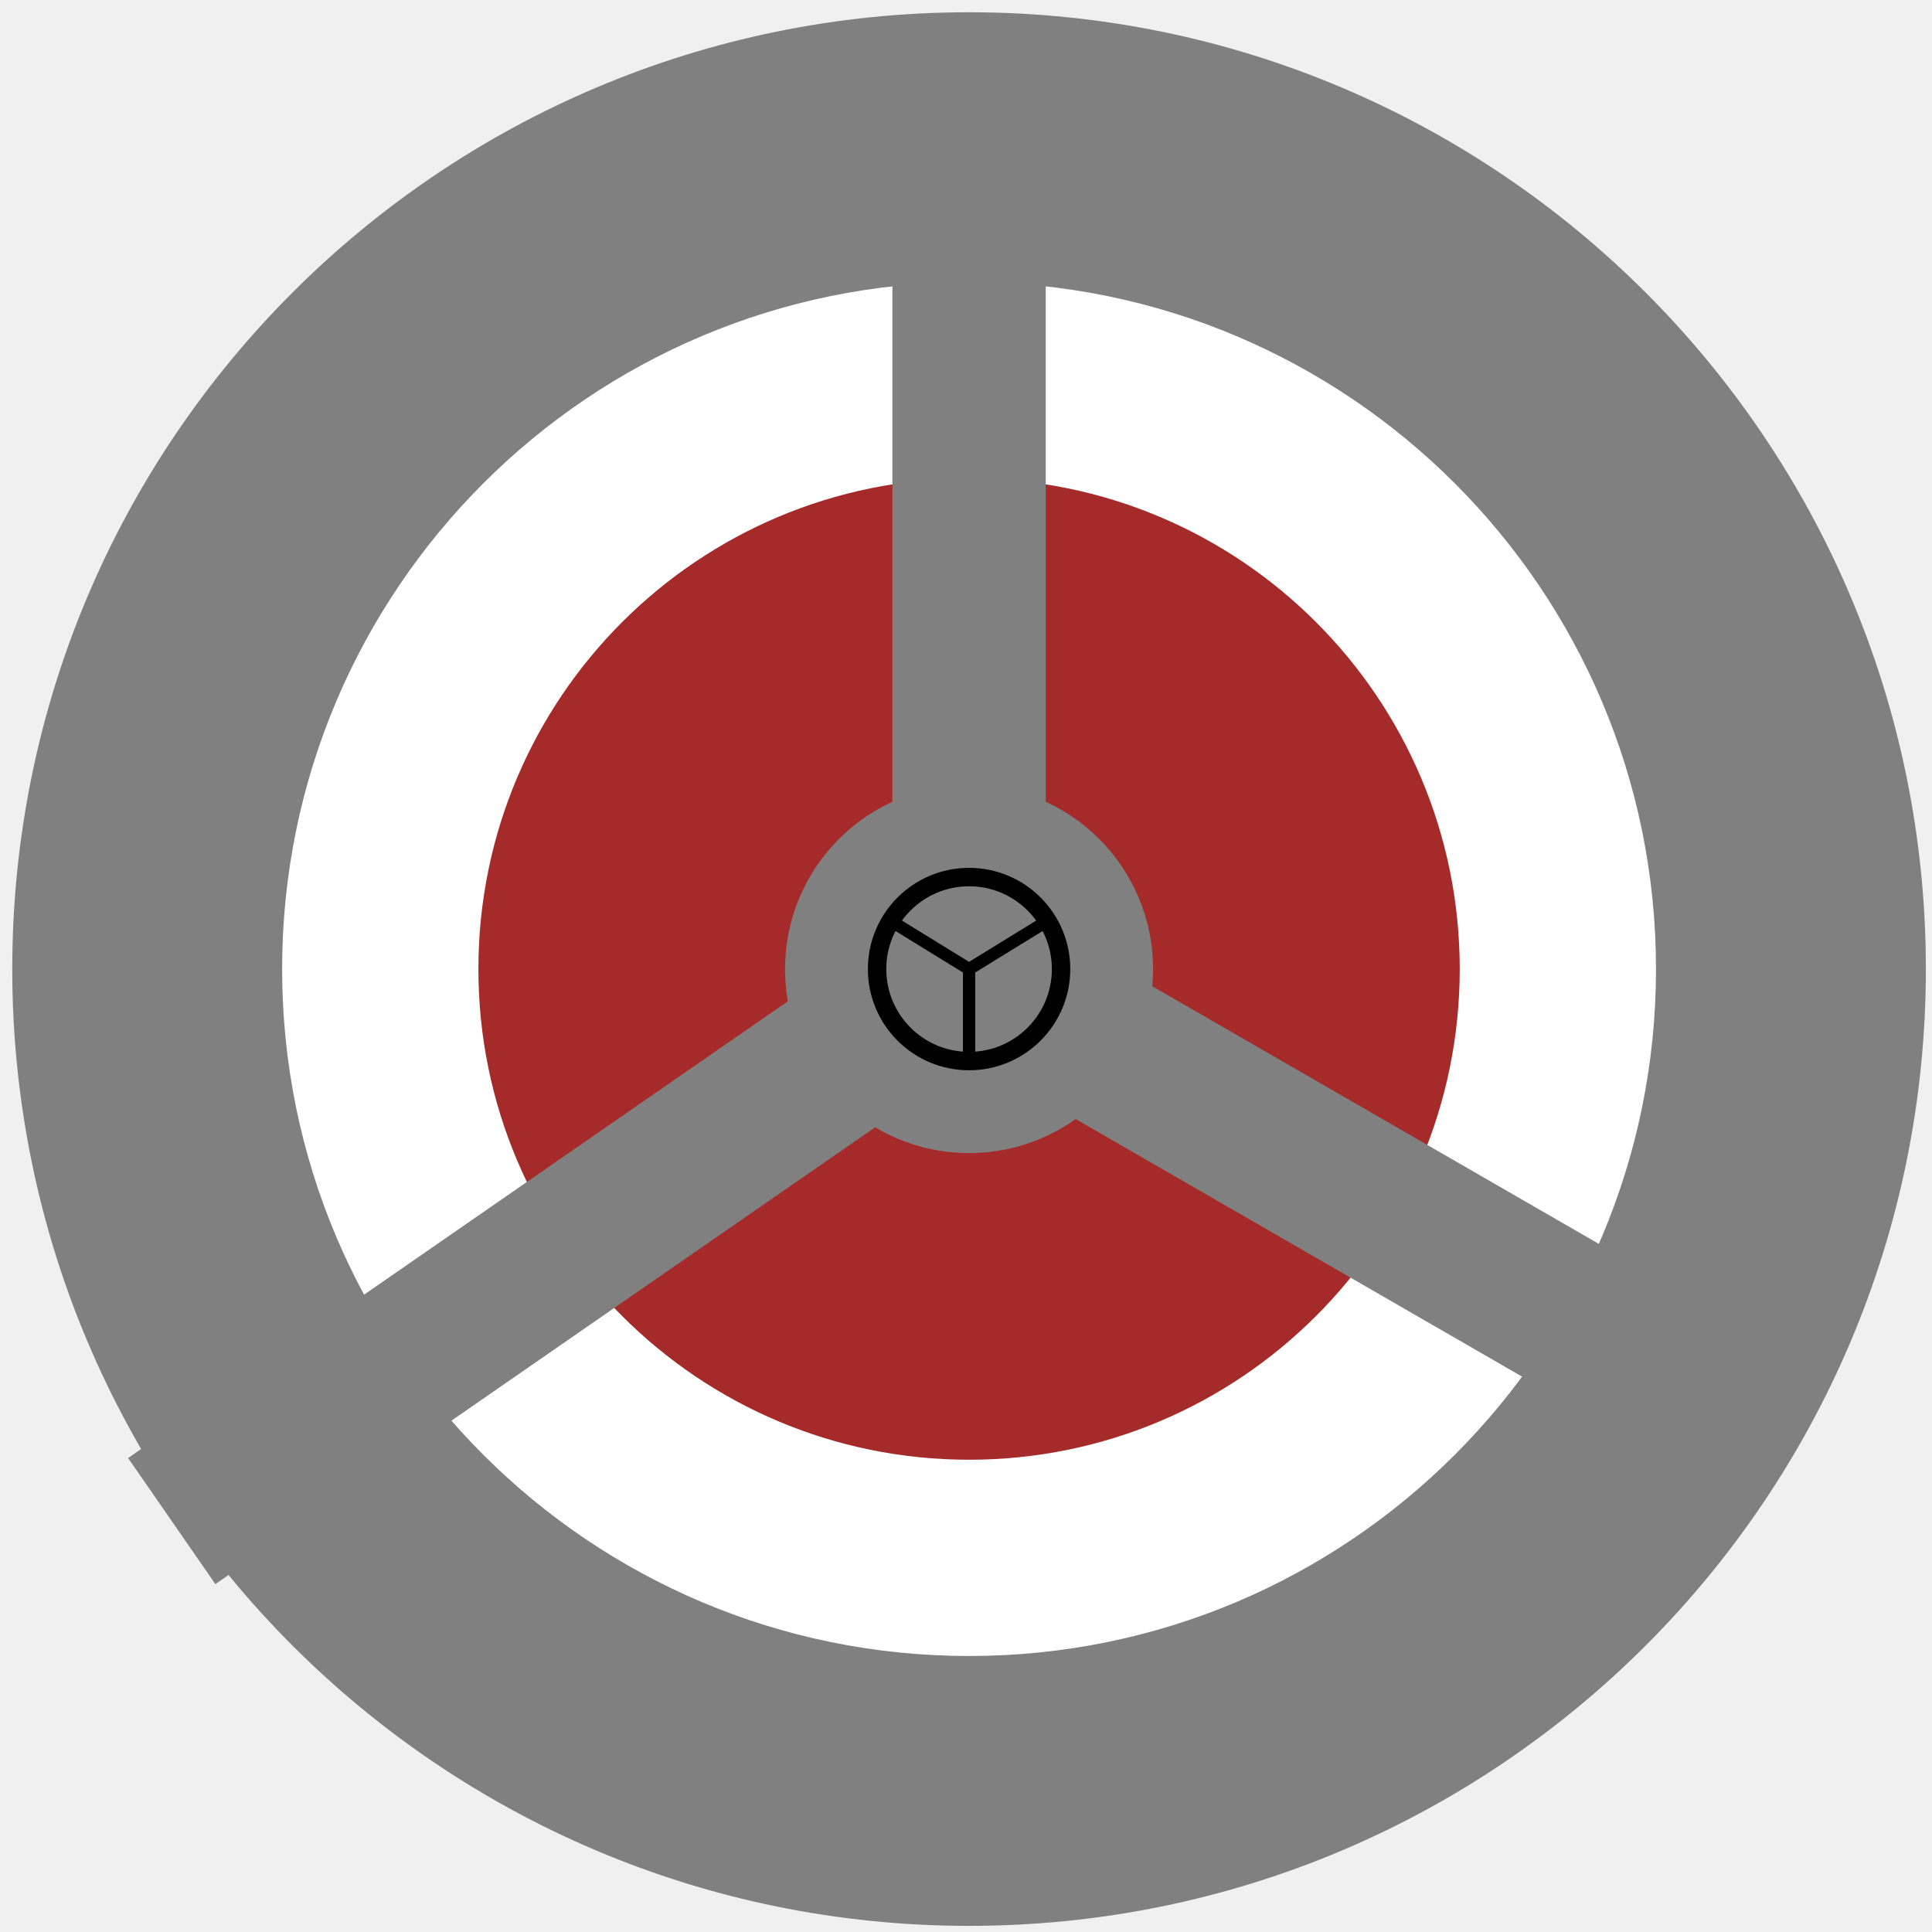
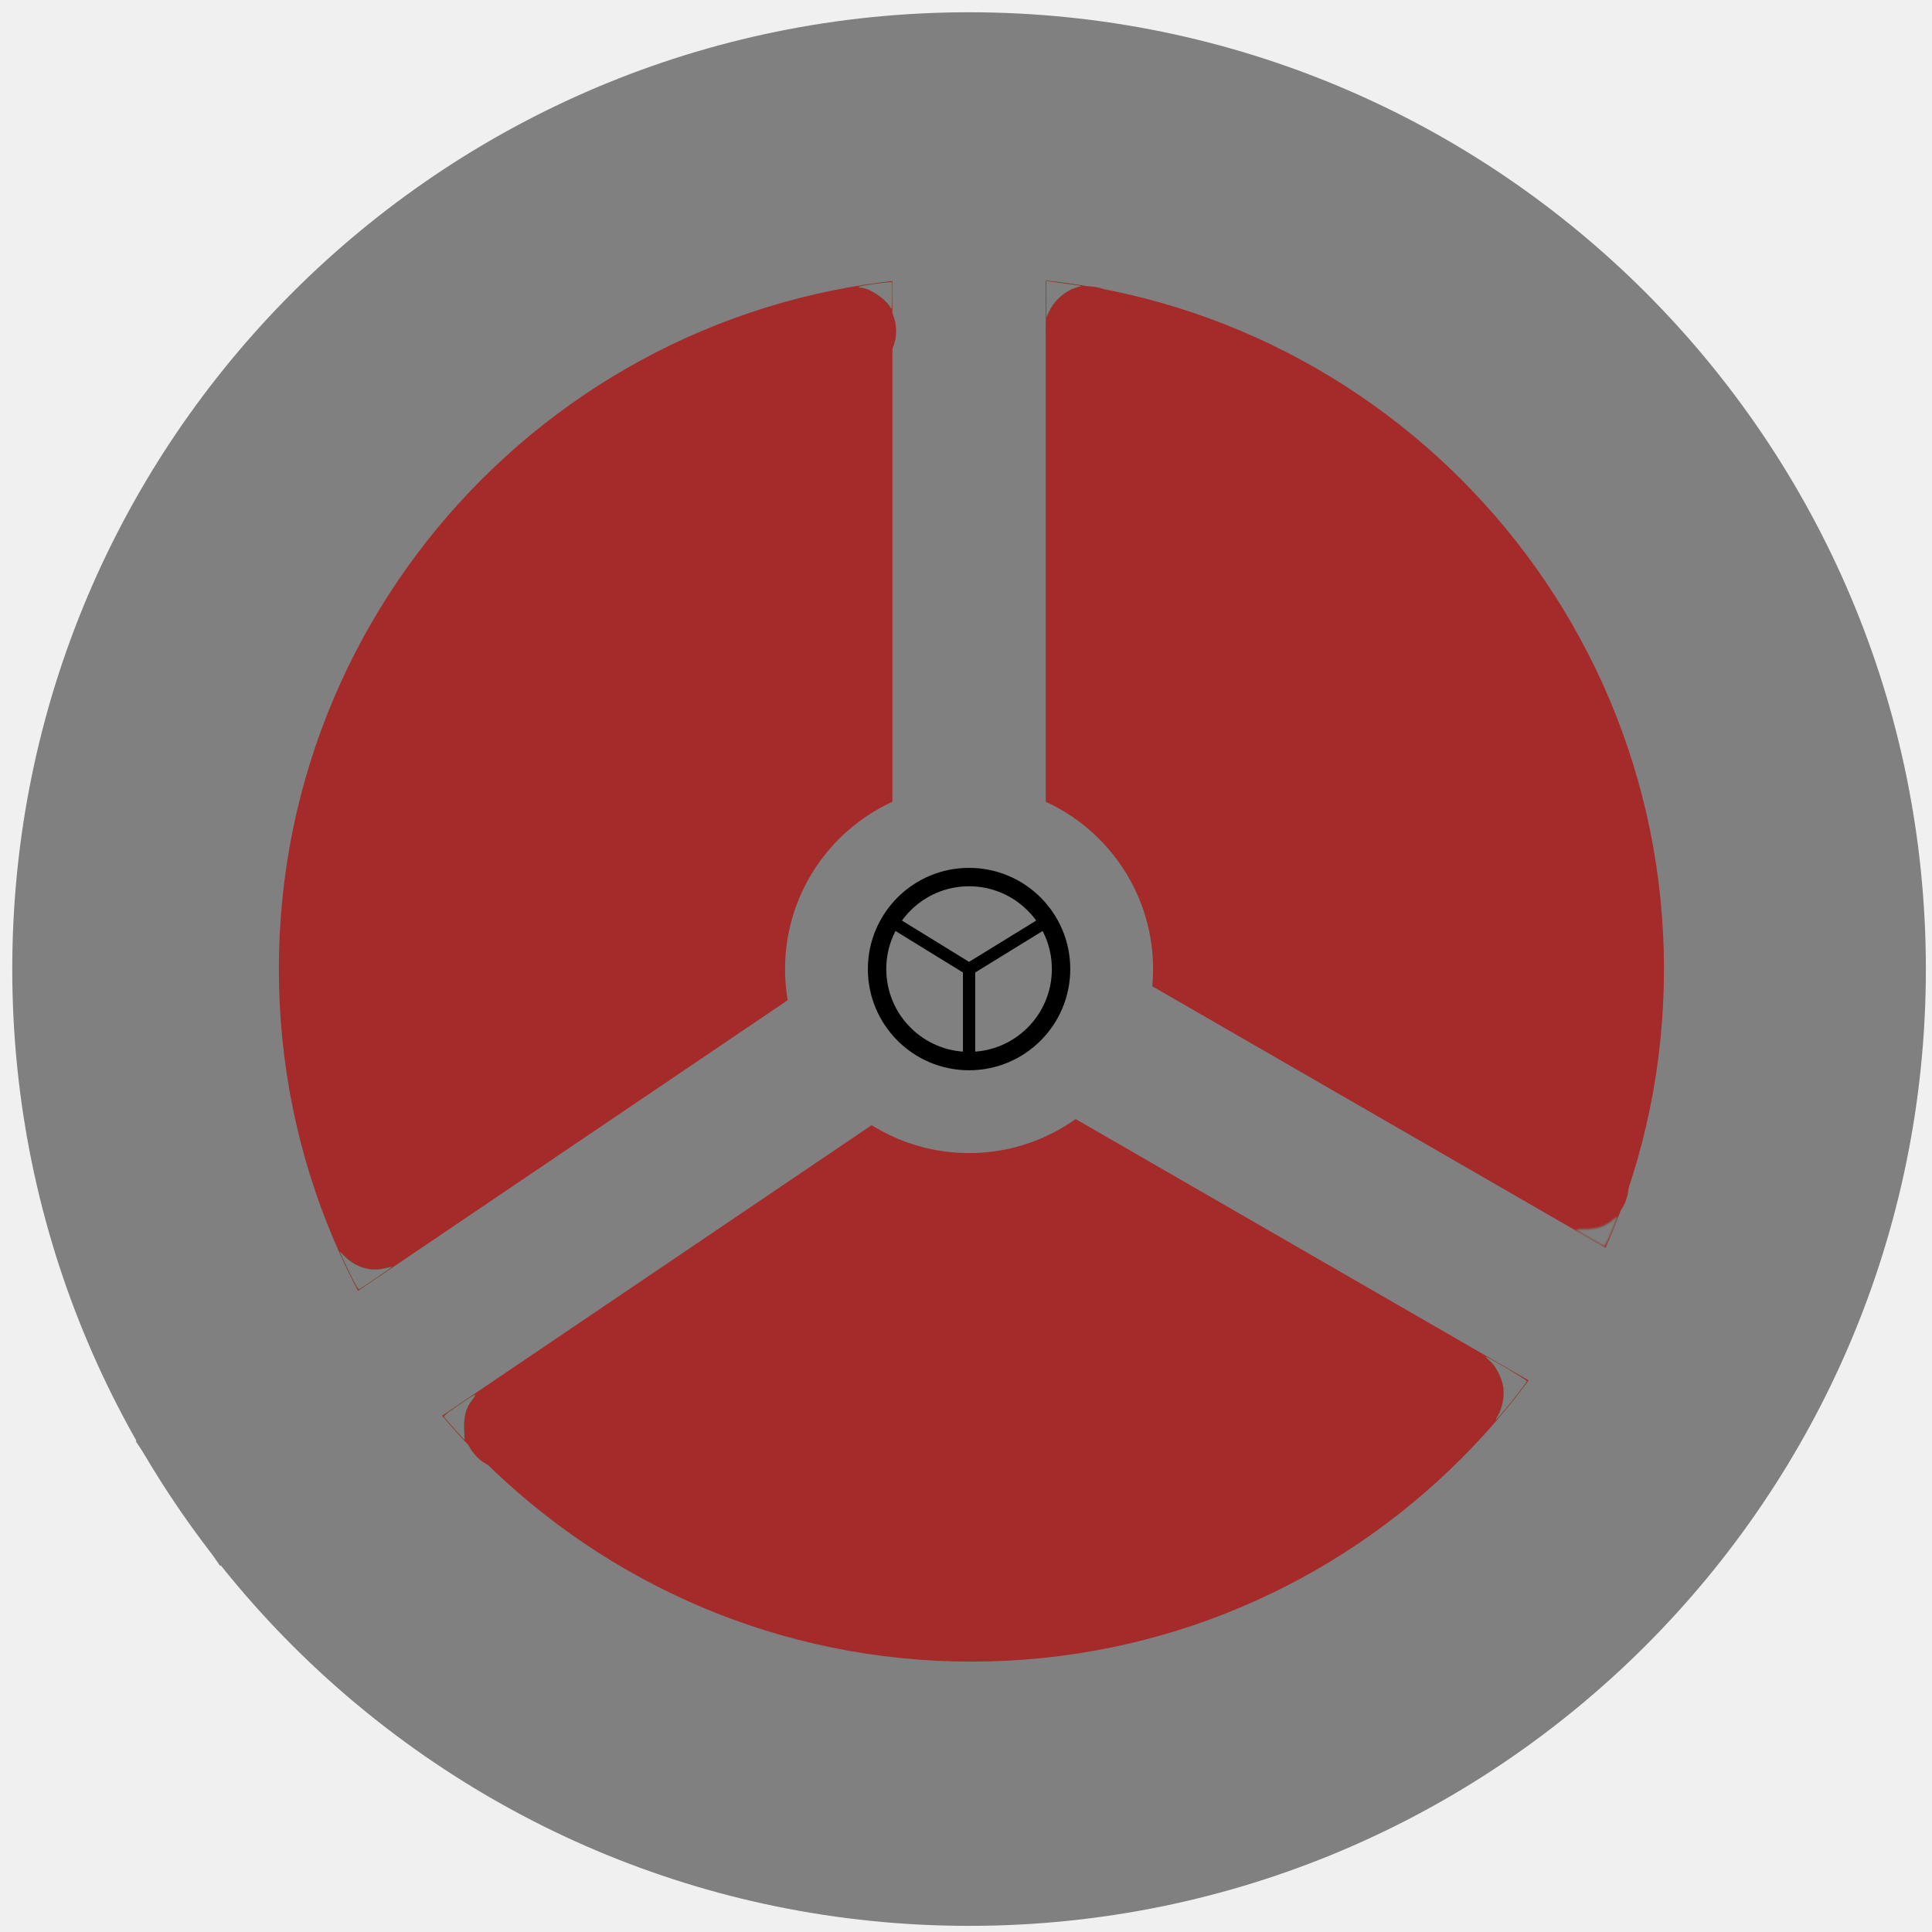
- <svg xmlns="http://www.w3.org/2000/svg" viewBox="42 42 315 315">
-   <ellipse cx="200" cy="200" rx="156" ry="156" style="fill:grey;stroke:black;stroke-width:0" />
-   <circle cx="200" cy="200" r="112" style="fill:white;stroke:black;stroke-width:0" />
-   <circle cx="200" cy="200" r="80" stroke="green" stroke-width="0" fill="brown" />
-   <line style="stroke:grey;stroke-width:25" x1="200" y1="200" x2="200" y2="50" />
-   <line style="stroke:grey;stroke-width:25" x1="200" y1="200" x2="330" y2="275" />
-   <line style="stroke:grey;stroke-width:25" x1="200" y1="200" x2="70" y2="290" />
-   <circle cx="200" cy="200" r="30" stroke="green" stroke-width="0" fill="grey" />
-   <circle cx="200" cy="200" r="15" stroke="black" stroke-width="3" fill="grey" />
-   <line style="stroke:rgb(0,0,0);stroke-width:2" x1="200" y1="200" x2="200" y2="215" />
-   <line style="stroke:rgb(0,0,0);stroke-width:2" x1="200" y1="200" x2="213" y2="192" />
-   <line style="stroke:rgb(0,0,0);stroke-width:2" x1="200" y1="200" x2="187" y2="192" />
+ <svg xmlns="http://www.w3.org/2000/svg" viewBox="42 42 315 315" version="1.1" id="svg8708">
+   <defs id="defs8712">
+     <filter style="color-interpolation-filters:sRGB" id="filter9114" x="-0.071" width="1.141" y="-0.1" height="1.2">
+       <feGaussianBlur stdDeviation="0.201" id="feGaussianBlur9116" />
+     </filter>
+   </defs>
+   <ellipse cx="200" cy="200" rx="156" ry="156" style="fill:grey;stroke:black;stroke-width:0" id="ellipse8686" />
+   <circle cx="200" cy="200" r="112" style="fill:white;stroke:black;stroke-width:0" id="circle8688" />
+   <circle cx="200.383" cy="200" id="circle8690" style="fill:#a52a2a;stroke:#008000;stroke-width:0" r="112.916" />
+   <line style="stroke:grey;stroke-width:25" x1="200" y1="200" x2="200" y2="50" id="line8692" />
+   <line style="stroke:grey;stroke-width:25" x1="200" y1="200" x2="330" y2="275" id="line8694" />
+   <line style="stroke:#808080;stroke-width:24.548" x1="200.145" y1="199.794" x2="71.003" y2="287.144" id="line8696" />
+   <circle cx="200" cy="200" r="30" stroke="green" stroke-width="0" fill="grey" id="circle8698" />
+   <circle cx="200" cy="200" r="15" stroke="black" stroke-width="3" fill="grey" id="circle8700" />
+   <line style="stroke:rgb(0,0,0);stroke-width:2" x1="200" y1="200" x2="200" y2="215" id="line8702" />
+   <line style="stroke:rgb(0,0,0);stroke-width:2" x1="200" y1="200" x2="213" y2="192" id="line8704" />
+   <line style="stroke:rgb(0,0,0);stroke-width:2" x1="200" y1="200" x2="187" y2="192" id="line8706" />
+   <ellipse style="fill:#a52a2a;fill-opacity:1;stroke:none;stroke-width:0.1;stroke-miterlimit:4;stroke-dasharray:none;stroke-opacity:1" id="path8741" cx="228.397" cy="124.673" rx="3.636" ry="4.019" />
+   <ellipse style="fill:#a52a2a;fill-opacity:1;stroke:none;stroke-width:0.1;stroke-miterlimit:4;stroke-dasharray:none;stroke-opacity:1" id="path8743" cx="232.416" cy="122.855" rx="2.679" ry="3.923" />
+   <ellipse style="fill:#a52a2a;fill-opacity:1;stroke:#008000;stroke-width:0;stroke-miterlimit:4;stroke-dasharray:none;stroke-opacity:1" id="path8748" cx="219.498" cy="95.776" rx="6.98" ry="7.075" />
+   <ellipse style="fill:#a52a2a;fill-opacity:1;stroke:#008000;stroke-width:0;stroke-miterlimit:4;stroke-dasharray:none;stroke-opacity:1" id="path8748-8" cx="181.128" cy="95.967" rx="6.98" ry="7.075" />
+   <path style="fill:#808080;fill-opacity:1;stroke:#008000;stroke-width:0.019;stroke-miterlimit:4;stroke-dasharray:none;stroke-opacity:1" d="m 170.581,48.794 -0.002,-3.009 0.526,0.086 c 0.289,0.047 1.635,0.232 2.99,0.411 2.449,0.323 2.459,0.326 1.613,0.541 -1.884,0.478 -3.787,2.106 -4.663,3.987 l -0.463,0.994 z" id="path8769" transform="translate(42,42)" />
+   <path style="fill:#808080;fill-opacity:1;stroke:#008000;stroke-width:0.019;stroke-miterlimit:4;stroke-dasharray:none;stroke-opacity:1" d="m 145.131,50.091 c -0.73,-1.368 -3.462,-3.168 -4.807,-3.168 -0.213,0 -0.34,-0.076 -0.283,-0.168 0.117,-0.189 5.232,-0.897 5.384,-0.746 0.053,0.053 0.073,1.113 0.043,2.354 -0.051,2.116 -0.072,2.224 -0.337,1.728 z" id="path8773" transform="translate(42,42)" />
+   <ellipse style="fill:#a52a2a;fill-opacity:1;stroke:#008000;stroke-width:0;stroke-miterlimit:4;stroke-dasharray:none;stroke-opacity:1" id="path8748-9" cx="103.239" cy="241.793" rx="6.98" ry="7.075" />
+   <ellipse style="fill:#a52a2a;fill-opacity:1;stroke:#008000;stroke-width:0;stroke-miterlimit:4;stroke-dasharray:none;stroke-opacity:1" id="path8748-9-9" cx="124.673" cy="274.518" rx="6.98" ry="7.075" />
+   <ellipse style="fill:#a52a2a;fill-opacity:1;stroke:#008000;stroke-width:0;stroke-miterlimit:4;stroke-dasharray:none;stroke-opacity:1" id="path8748-9-9-3" cx="280.068" cy="269.16" rx="6.98" ry="7.075" />
+   <ellipse style="fill:#a52a2a;fill-opacity:1;stroke:#008000;stroke-width:0;stroke-miterlimit:4;stroke-dasharray:none;stroke-opacity:1" id="path8748-9-9-6" cx="300.545" cy="235.287" rx="6.98" ry="7.075" />
+   <path style="fill:#808080;fill-opacity:1;stroke:#008000;stroke-width:0.019;stroke-miterlimit:4;stroke-dasharray:none;stroke-opacity:1" d="m 56.841,207.23 c -0.808,-1.689 -1.468,-3.109 -1.468,-3.156 0,-0.047 0.409,0.323 0.909,0.822 1.729,1.727 4.153,2.45 6.381,1.902 0.674,-0.166 1.246,-0.283 1.271,-0.26 0.061,0.057 -5.031,3.535 -5.36,3.662 -0.187,0.072 -0.692,-0.792 -1.733,-2.969 z" id="path8832" transform="translate(42,42)" />
+   <path style="fill:#808080;fill-opacity:1;stroke:#008000;stroke-width:0.019;stroke-miterlimit:4;stroke-dasharray:none;stroke-opacity:1" d="m 74.287,233.202 c -0.774,-0.868 -1.556,-1.757 -1.738,-1.974 -0.325,-0.388 -0.286,-0.426 2.264,-2.171 1.427,-0.977 2.638,-1.733 2.69,-1.681 0.052,0.052 -0.211,0.497 -0.586,0.988 -0.965,1.264 -1.321,2.643 -1.222,4.724 0.045,0.931 0.063,1.693 0.04,1.693 -0.023,0 -0.674,-0.71 -1.448,-1.579 z" id="path8834" transform="translate(42,42)" />
+   <path style="fill:#808080;fill-opacity:1;stroke:#008000;stroke-width:0.019;stroke-miterlimit:4;stroke-dasharray:none;stroke-opacity:1" d="m 243.882,231.49 c -0.004,-0.073 0.162,-0.419 0.368,-0.769 0.644,-1.092 1.018,-2.937 0.872,-4.303 -0.17,-1.59 -1.182,-3.637 -2.248,-4.55 -0.434,-0.372 -0.71,-0.674 -0.612,-0.672 0.341,0.007 6.685,3.786 6.685,3.982 0,0.333 -5.047,6.623 -5.064,6.312 z" id="path8836" transform="translate(42,42)" />
+   <path style="fill:#808080;fill-opacity:1;stroke:#008000;stroke-width:0.019;stroke-miterlimit:4;stroke-dasharray:none;stroke-opacity:1;filter:url(#filter9114)" d="m 259.28,201.938 c -1.158,-0.683 -2.214,-1.306 -2.346,-1.385 -0.133,-0.078 0.513,-0.144 1.435,-0.147 2,-0.005 3.371,-0.465 4.649,-1.558 0.46,-0.394 0.787,-0.587 0.726,-0.429 -1.028,2.657 -1.986,4.782 -2.151,4.773 -0.114,-0.006 -1.155,-0.571 -2.313,-1.254 z" id="path8840" transform="translate(42,42)" />
</svg>
